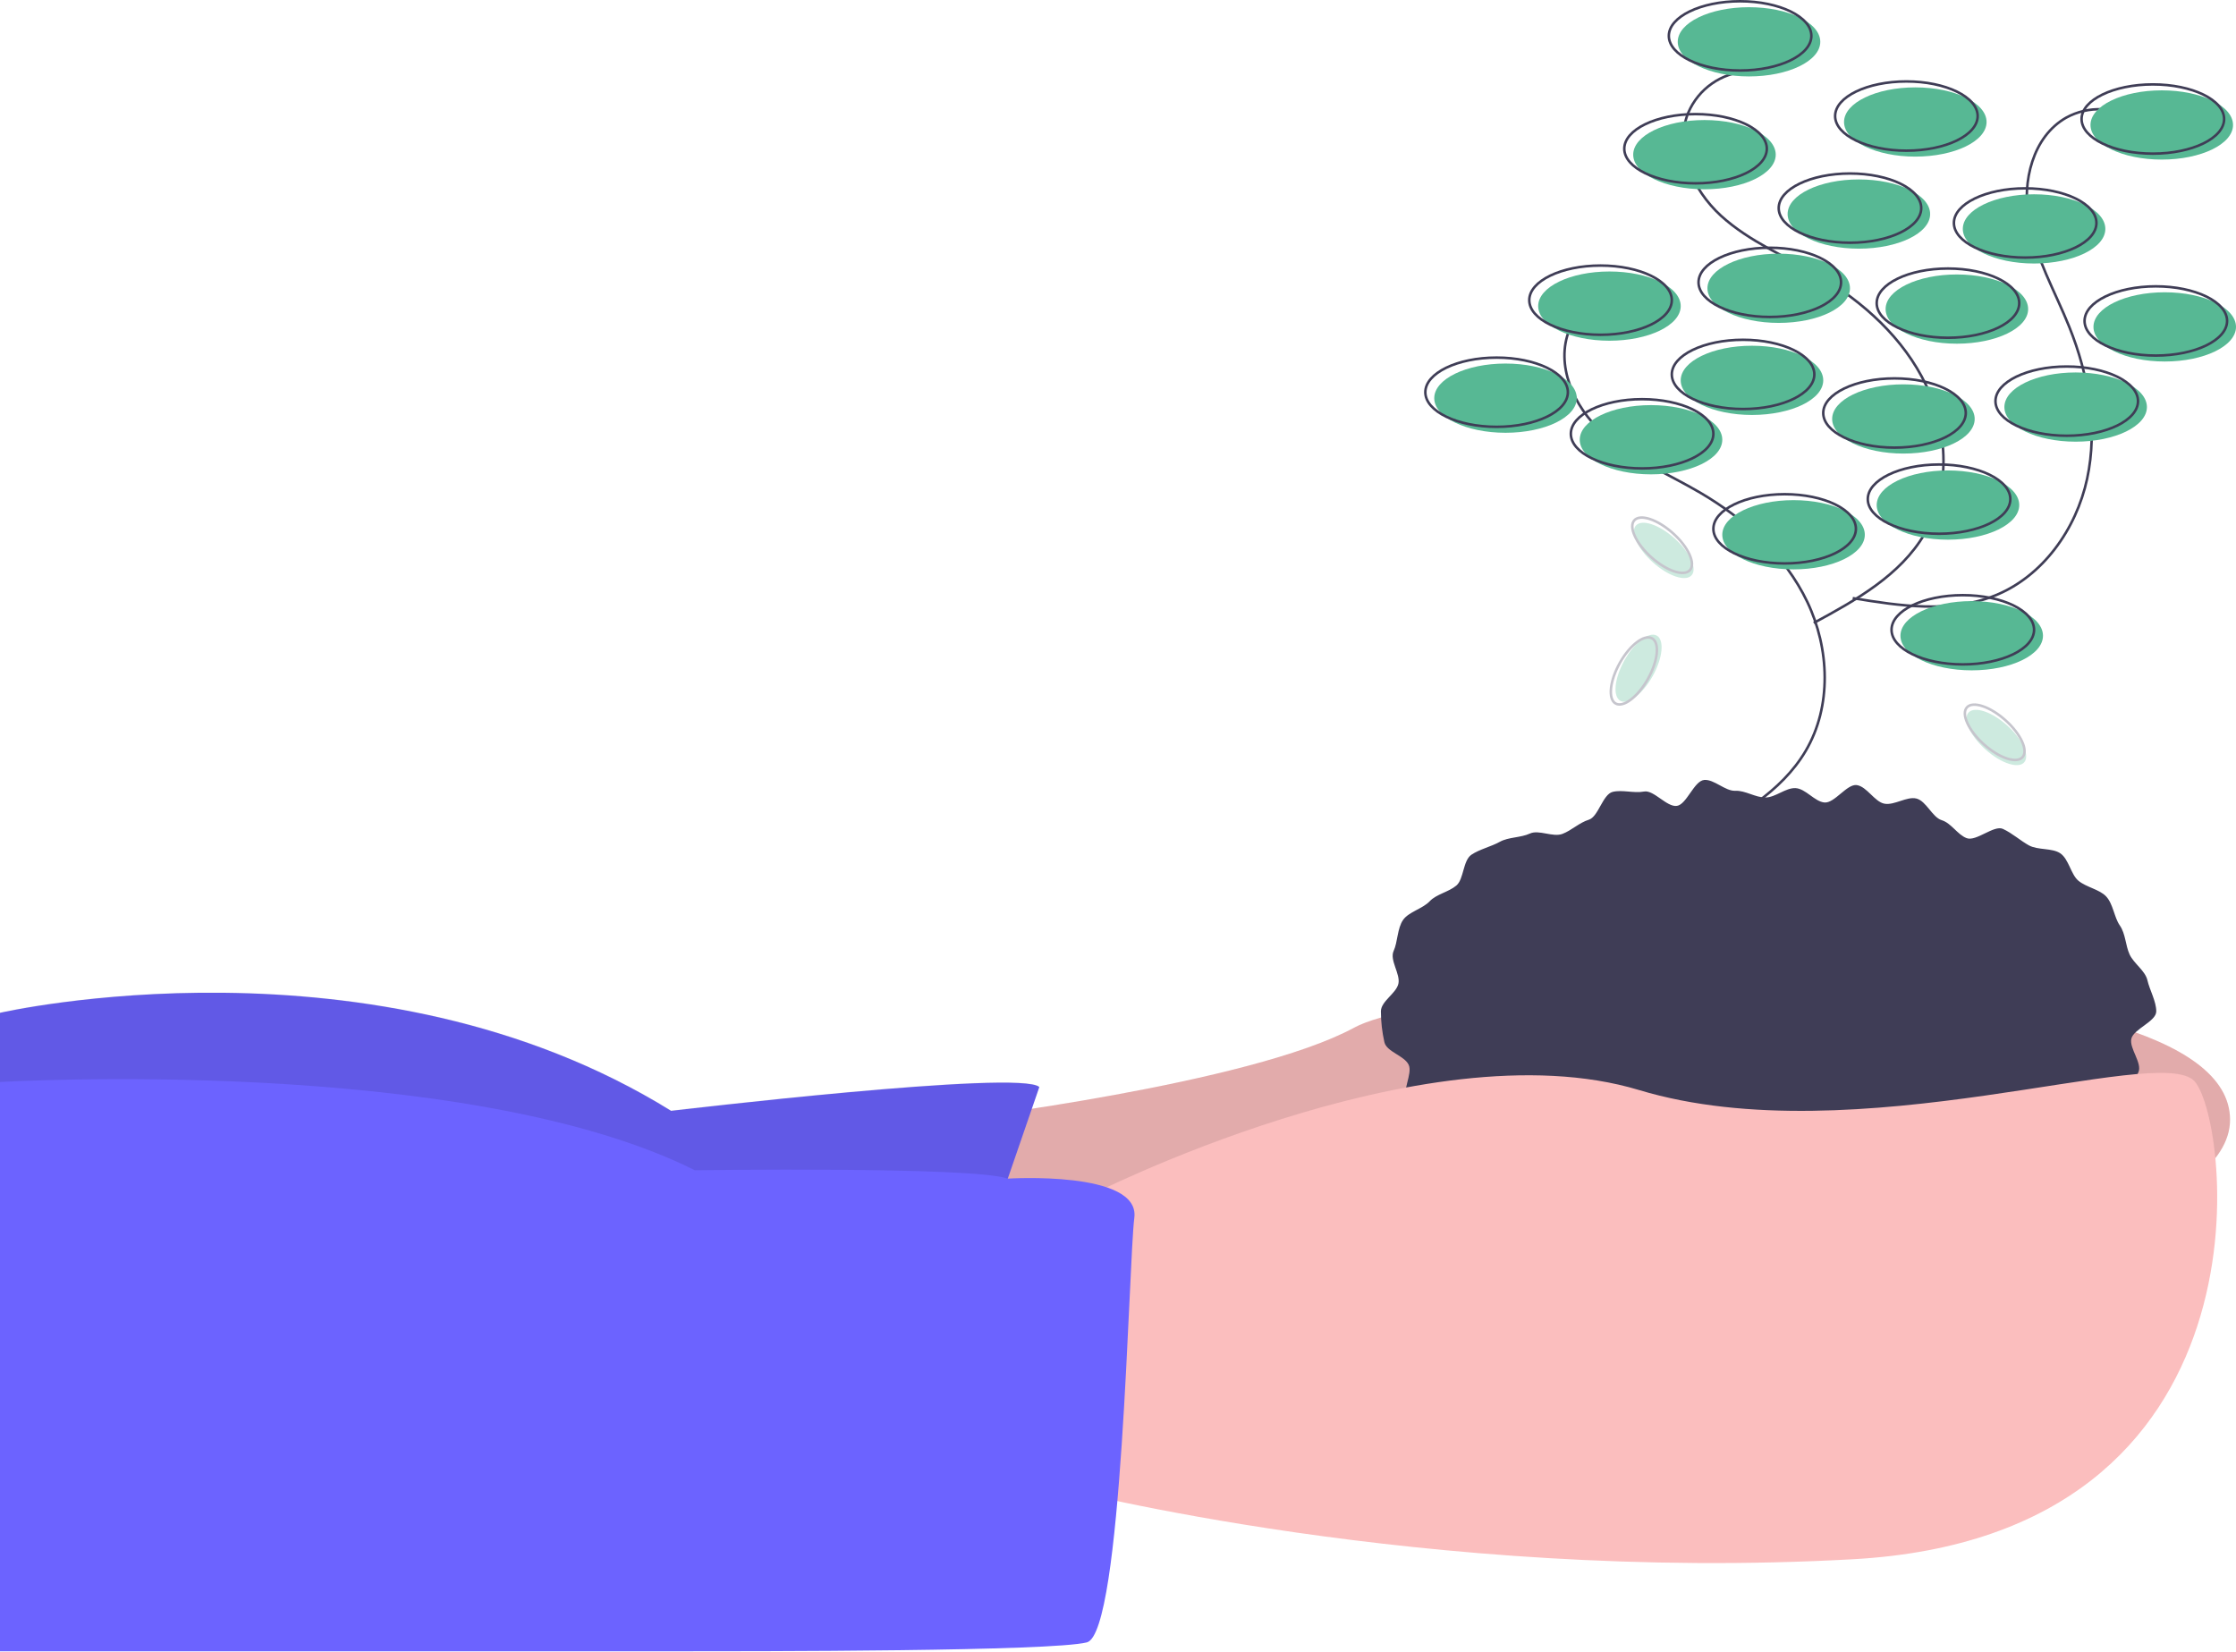
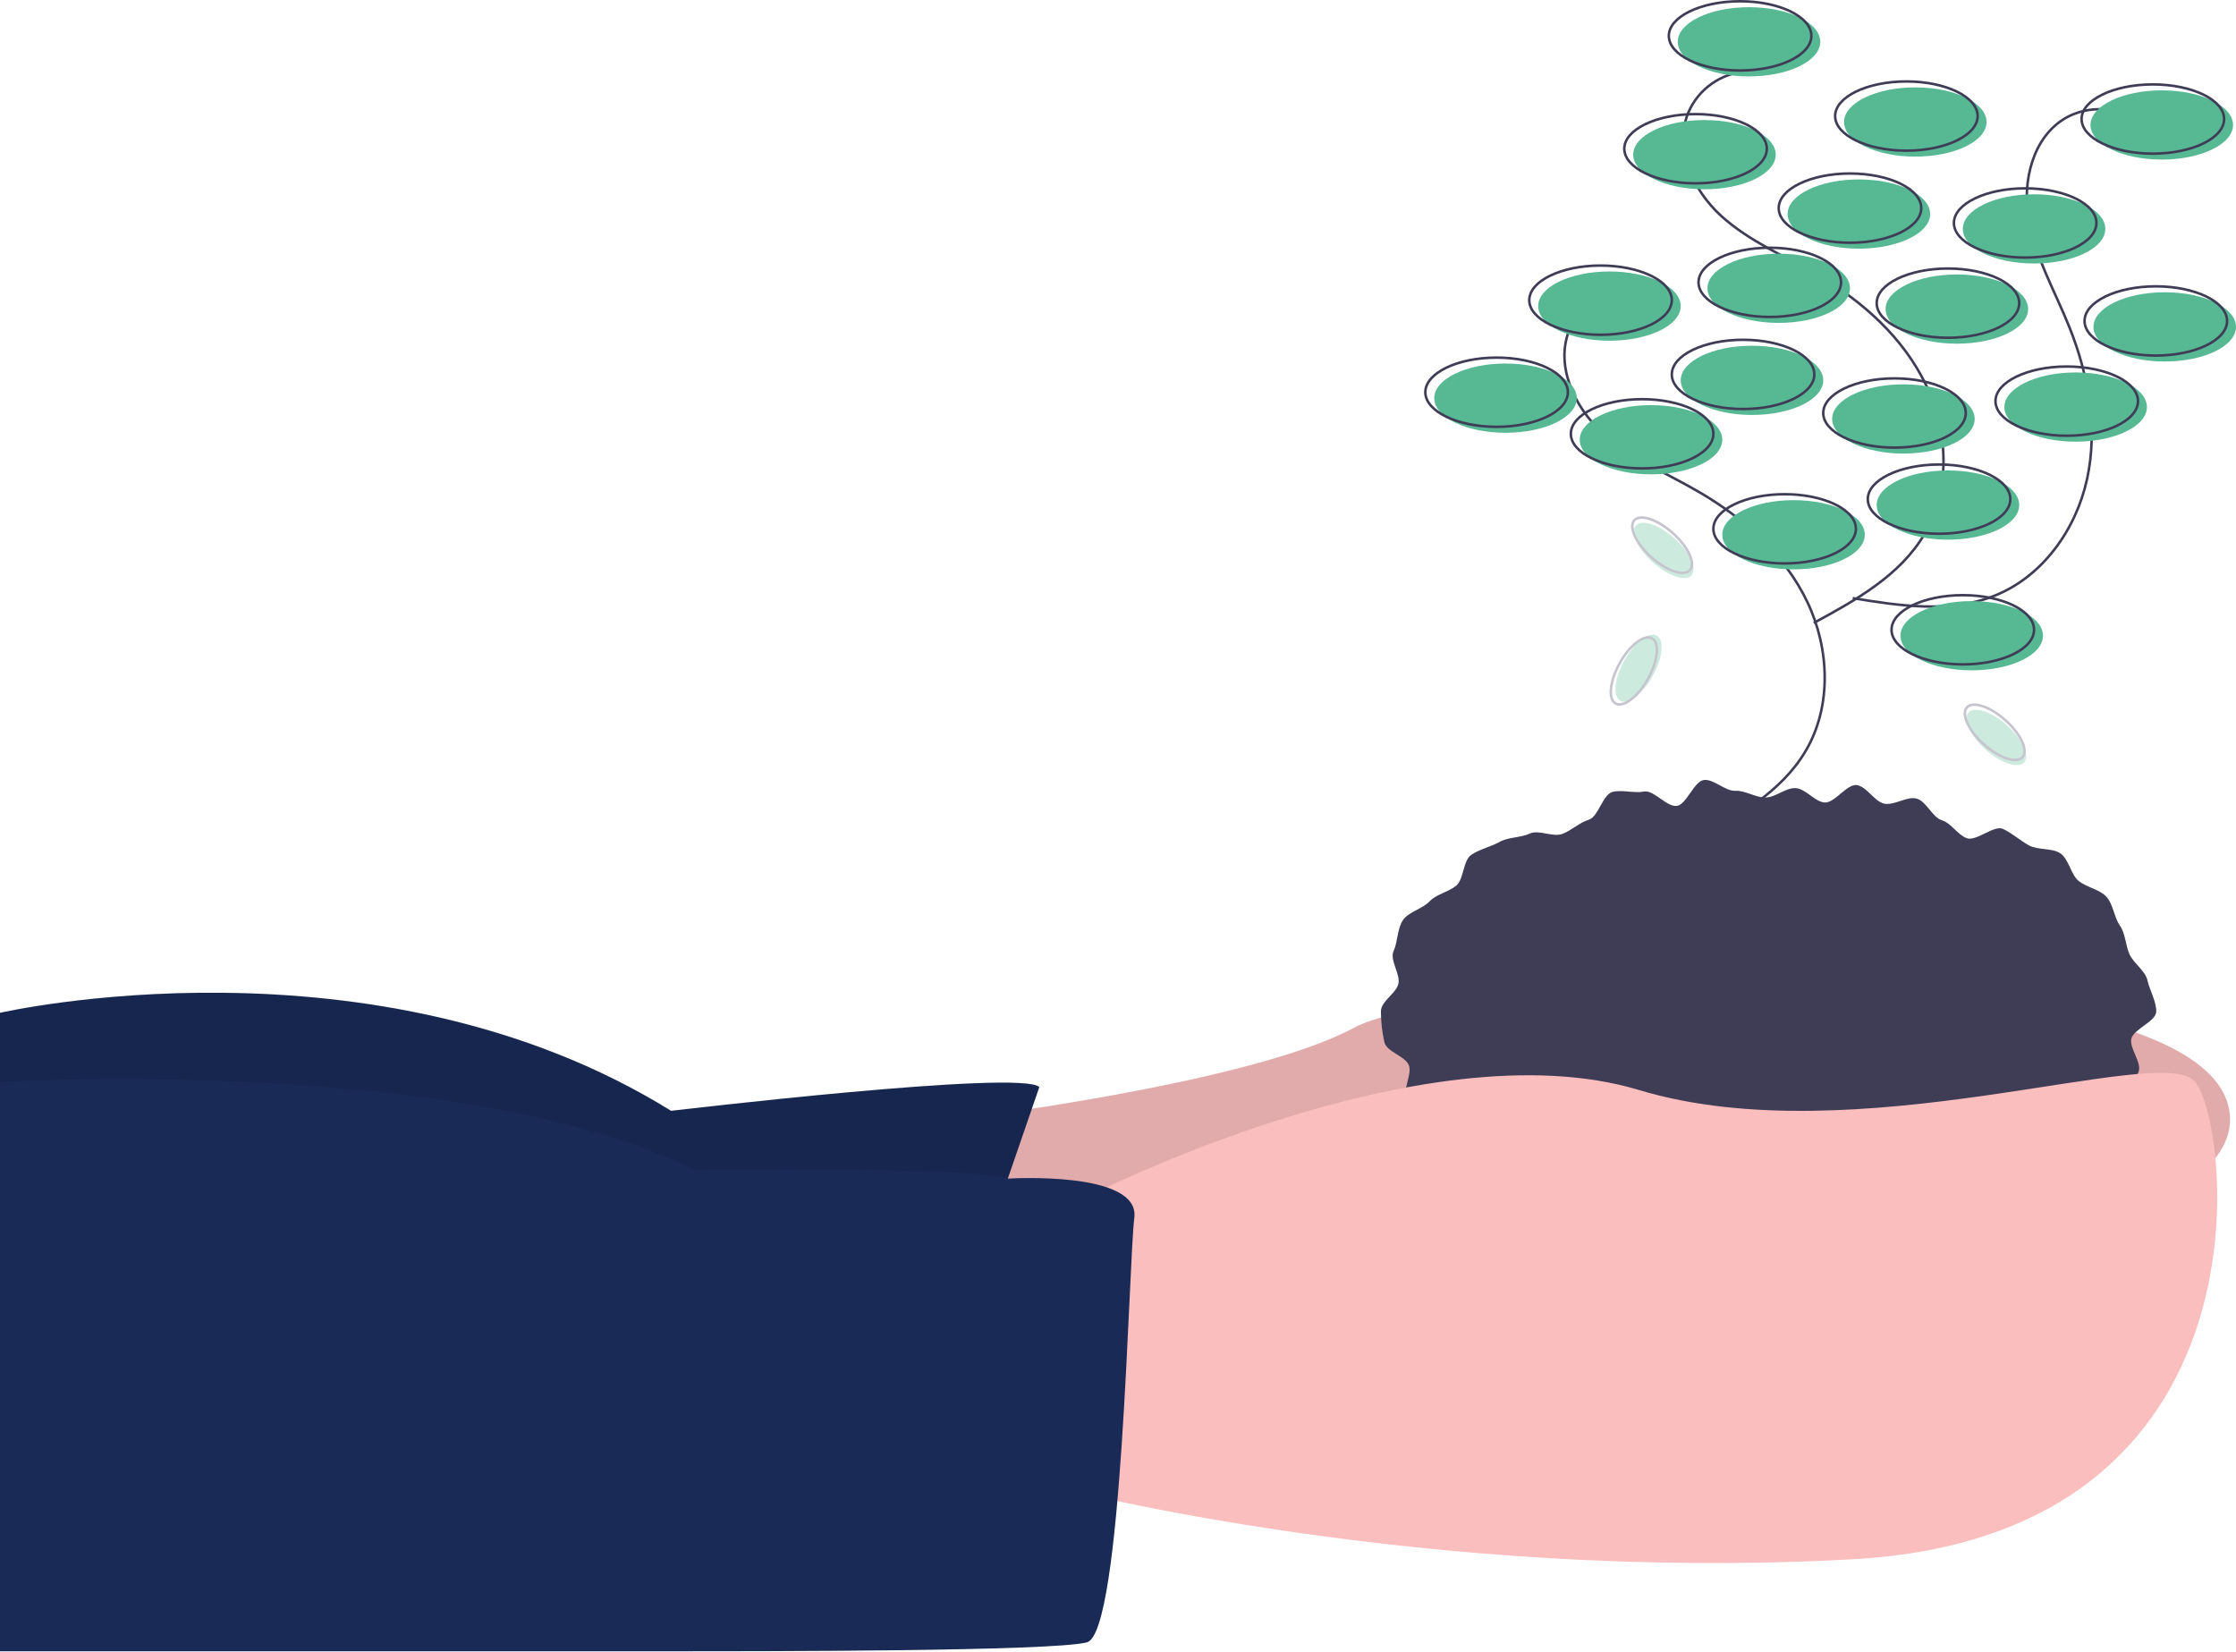
<svg xmlns="http://www.w3.org/2000/svg" data-name="Layer 1" width="886" height="654.301" viewBox="0 0 886 654.301">
  <path d="M534.697,566.284s117.663-14.12,158.845-36.475,347.105-32.946,347.105,36.475S688.835,666.298,688.835,666.298L504.105,655.708Z" transform="translate(-157 -122.5995)" fill="#fbbebe" />
  <path d="M534.697,566.284s117.663-14.12,158.845-36.475,347.105-32.946,347.105,36.475S688.835,666.298,688.835,666.298L504.105,655.708Z" transform="translate(-157 -122.5995)" opacity="0.1" />
-   <path d="M568.819,553.341l-24.709,71.774L157,629.822V523.926s148.255-34.122,265.918,38.829C422.918,562.754,561.76,546.282,568.819,553.341Z" transform="translate(-157 -122.5995)" fill="#6c63ff" />
+   <path d="M568.819,553.341l-24.709,71.774L157,629.822V523.926s148.255-34.122,265.918,38.829C422.918,562.754,561.76,546.282,568.819,553.341Z" transform="translate(-157 -122.5995)" fill="#192a56" />
  <path d="M568.819,553.226,544.11,625,157,629.707V523.81s148.255-34.122,265.918,38.829C422.918,562.639,561.76,546.166,568.819,553.226Z" transform="translate(-157 -122.5995)" opacity="0.1" />
  <path d="M1011.404,523.337c0,4.01-8.993,6.987-9.877,10.856-.877,3.837,4.466,9.672,2.775,13.336a72.563,72.563,0,0,1-6.172,10.733c-2.215,3.171-9.057,2.708-11.862,5.682a94.319,94.319,0,0,1-8.712,7.576c-2.977,2.476-7.01,2.995-10.395,5.274-3.219,2.167-2.829,10.116-6.389,12.089-3.402,1.886-8.61.369-12.3,2.064-3.542,1.627-5.41,7.511-9.197,8.95-3.652,1.388-8.173.79-12.034,1.992-3.737,1.163-7.918.974-11.834,1.954-3.803.951-6.707,6.651-10.662,7.419-3.854.749-8.371-1.248-12.356-.681-3.892.554-8.418-4.372-12.421-3.999-3.918.365-7.611,2.645-11.624,2.829-3.935.181-7.825,1.914-11.839,1.914-4.013,0-8.155,3.765-12.089,3.585-4.013-.184-7.646-5.891-11.564-6.256-4.004-.373-8.779,5.589-12.671,5.035-3.985-.567-7.141-6.402-10.995-7.151-3.957-.769-9.067,3.402-12.87,2.451-3.916-.979-6.241-7.768-9.978-8.931-3.861-1.202-8.647.426-12.299-.962-3.788-1.439-8.402-1.208-11.944-2.835-3.69-1.695-6.339-5.706-9.742-7.591-3.56-1.973-5.202-6.867-8.421-9.035-3.385-2.279-8.543-1.988-11.52-4.464-3.143-2.614-9.032-2.75-11.684-5.563-2.805-2.974-3.94-7.969-6.155-11.141-2.333-3.34,2.245-10.403.617-13.933-1.69-3.664-8.756-5.152-9.632-8.989a56.435,56.435,0,0,1-1.384-12.207c0-4.01,6.043-7.075,6.927-10.943.877-3.837-3.571-9.348-1.88-13.012,1.629-3.531,1.421-8.959,3.754-12.3,2.215-3.171,7.742-4.415,10.548-7.389,2.652-2.812,7.4-3.596,10.543-6.21,2.977-2.476,2.598-9.942,5.983-12.221,3.219-2.167,7.712-3.156,11.273-5.129,3.402-1.886,8.217-1.568,11.907-3.263,3.542-1.627,9.091,1.579,12.877.14,3.652-1.388,6.614-4.421,10.476-5.623,3.737-1.163,5.493-10.035,9.409-11.014,3.803-.951,8.481.628,12.437-.141,3.854-.749,9.04,6.251,13.025,5.684,3.892-.554,6.802-9.898,10.806-10.27,3.918-.365,8.337,4.475,12.349,4.29,3.935-.181,7.886,2.655,11.9,2.655,4.013,0,8.012-3.892,11.946-3.711,4.013.184,7.551,5.327,11.469,5.692,4.004.373,8.919-7.45,12.811-6.896,3.985.567,7.064,6.614,10.918,7.363,3.957.769,8.912-2.986,12.716-2.034,3.916.979,6.273,7.407,10.01,8.57,3.861,1.202,6.24,5.736,9.892,7.124,3.788,1.439,10.823-5.294,14.366-3.667,3.69,1.695,6.878,4.628,10.28,6.514,3.56,1.973,9.22.981,12.439,3.148,3.385,2.279,4.218,8.398,7.195,10.874,3.143,2.614,8.327,3.401,10.98,6.213,2.805,2.974,3.195,8.304,5.41,11.476,2.333,3.34,2.26,7.969,3.888,11.499,1.69,3.664,6.202,6.435,7.078,10.271C1008.786,514.895,1011.404,519.328,1011.404,523.337Z" transform="translate(-157 -122.5995)" fill="#3f3d56" />
  <path d="M587.645,596.877S720.604,528.632,806.498,554.518s205.91-18.826,220.029-3.53,34.122,180.024-135.312,189.437-314.159-28.239-314.159-28.239Z" transform="translate(-157 -122.5995)" fill="#fbbebe" />
-   <path d="M556.334,589.609S608.825,586.287,606.471,605.113s-4.707,164.728-18.826,168.258-125.899,3.53-171.788,3.53H157V551.326s183.554-10.928,275.331,34.961C432.331,586.287,542.672,584.694,556.334,589.609Z" transform="translate(-157 -122.5995)" fill="#6c63ff" />
+   <path d="M556.334,589.609S608.825,586.287,606.471,605.113s-4.707,164.728-18.826,168.258-125.899,3.53-171.788,3.53H157V551.326s183.554-10.928,275.331,34.961C432.331,586.287,542.672,584.694,556.334,589.609Z" transform="translate(-157 -122.5995)" fill="#192a56" />
  <path d="M802.239,236.779a27.041,27.041,0,0,0-23.309,16.297c-5.828,14.089,1.676,30.638,12.942,40.912s25.737,16.146,38.886,23.865c17.661,10.368,33.53,24.76,42.367,43.234s9.776,41.359-.611,59.008c-9.641,16.381-27.171,26.186-43.891,35.228" transform="translate(-157 -122.5995)" fill="none" stroke="#3f3d56" stroke-miterlimit="10" />
  <path d="M849.304,150.885a27.041,27.041,0,0,0-23.309,16.297c-5.828,14.089,1.676,30.638,12.942,40.912s25.737,16.146,38.886,23.865c17.661,10.368,33.53,24.76,42.367,43.234s9.776,41.359-.611,59.008c-9.641,16.381-27.171,26.186-43.891,35.228" transform="translate(-157 -122.5995)" fill="none" stroke="#3f3d56" stroke-miterlimit="10" />
  <path d="M1004.051,170.64a27.041,27.041,0,0,0-28.408-1.382c-13.233,7.572-17.431,25.252-14.812,40.272s10.467,28.523,16.138,42.675c7.618,19.009,11.356,40.104,7.034,60.122s-17.588,38.688-36.606,46.285c-17.652,7.051-37.515,4.072-56.271.987" transform="translate(-157 -122.5995)" fill="none" stroke="#3f3d56" stroke-miterlimit="10" />
  <ellipse cx="710.683" cy="211.889" rx="28.239" ry="13.716" fill="#57b894" />
  <ellipse cx="707.153" cy="209.536" rx="28.239" ry="13.716" fill="none" stroke="#3f3d56" stroke-miterlimit="10" />
  <ellipse cx="771.867" cy="200.123" rx="28.239" ry="13.716" fill="#57b894" />
  <ellipse cx="768.337" cy="197.77" rx="28.239" ry="13.716" fill="none" stroke="#3f3d56" stroke-miterlimit="10" />
  <ellipse cx="781.28" cy="251.895" rx="28.239" ry="13.716" fill="#57b894" />
  <ellipse cx="777.75" cy="249.541" rx="28.239" ry="13.716" fill="none" stroke="#3f3d56" stroke-miterlimit="10" />
  <ellipse cx="775.397" cy="122.466" rx="28.239" ry="13.716" fill="#57b894" />
  <ellipse cx="771.867" cy="120.113" rx="28.239" ry="13.716" fill="none" stroke="#3f3d56" stroke-miterlimit="10" />
  <ellipse cx="704.799" cy="114.229" rx="28.239" ry="13.716" fill="#57b894" />
  <ellipse cx="701.27" cy="111.876" rx="28.239" ry="13.716" fill="none" stroke="#3f3d56" stroke-miterlimit="10" />
  <ellipse cx="736.568" cy="84.814" rx="28.239" ry="13.716" fill="#57b894" />
  <ellipse cx="733.039" cy="82.46" rx="28.239" ry="13.716" fill="none" stroke="#3f3d56" stroke-miterlimit="10" />
  <ellipse cx="805.989" cy="90.697" rx="28.239" ry="13.716" fill="#57b894" />
  <ellipse cx="802.46" cy="88.344" rx="28.239" ry="13.716" fill="none" stroke="#3f3d56" stroke-miterlimit="10" />
  <ellipse cx="857.761" cy="129.526" rx="28.239" ry="13.716" fill="#57b894" />
  <ellipse cx="854.231" cy="127.172" rx="28.239" ry="13.716" fill="none" stroke="#3f3d56" stroke-miterlimit="10" />
  <ellipse cx="675.384" cy="61.281" rx="28.239" ry="13.716" fill="#57b894" />
  <ellipse cx="671.854" cy="58.928" rx="28.239" ry="13.716" fill="none" stroke="#3f3d56" stroke-miterlimit="10" />
  <ellipse cx="693.033" cy="16.569" rx="28.239" ry="13.716" fill="#57b894" />
  <ellipse cx="689.503" cy="14.216" rx="28.239" ry="13.716" fill="none" stroke="#3f3d56" stroke-miterlimit="10" />
  <ellipse cx="856.584" cy="49.515" rx="28.239" ry="13.716" fill="#57b894" />
  <ellipse cx="853.054" cy="47.162" rx="28.239" ry="13.716" fill="none" stroke="#3f3d56" stroke-miterlimit="10" />
  <ellipse cx="596.55" cy="157.765" rx="28.239" ry="13.716" fill="#57b894" />
  <ellipse cx="593.02" cy="155.411" rx="28.239" ry="13.716" fill="none" stroke="#3f3d56" stroke-miterlimit="10" />
  <ellipse cx="694.21" cy="150.705" rx="28.239" ry="13.716" fill="#57b894" />
  <ellipse cx="690.68" cy="148.352" rx="28.239" ry="13.716" fill="none" stroke="#3f3d56" stroke-miterlimit="10" />
  <ellipse cx="822.462" cy="161.294" rx="28.239" ry="13.716" fill="#57b894" />
  <ellipse cx="818.932" cy="158.941" rx="28.239" ry="13.716" fill="none" stroke="#3f3d56" stroke-miterlimit="10" />
  <ellipse cx="754.218" cy="166.001" rx="28.239" ry="13.716" fill="#57b894" />
  <ellipse cx="750.688" cy="163.648" rx="28.239" ry="13.716" fill="none" stroke="#3f3d56" stroke-miterlimit="10" />
  <ellipse cx="758.924" cy="48.338" rx="28.239" ry="13.716" fill="#57b894" />
  <ellipse cx="755.394" cy="45.985" rx="28.239" ry="13.716" fill="none" stroke="#3f3d56" stroke-miterlimit="10" />
  <ellipse cx="637.732" cy="121.289" rx="28.239" ry="13.716" fill="#57b894" />
  <ellipse cx="634.202" cy="118.936" rx="28.239" ry="13.716" fill="none" stroke="#3f3d56" stroke-miterlimit="10" />
  <ellipse cx="654.205" cy="174.237" rx="28.239" ry="13.716" fill="#57b894" />
  <ellipse cx="650.675" cy="171.884" rx="28.239" ry="13.716" fill="none" stroke="#3f3d56" stroke-miterlimit="10" />
  <g opacity="0.3">
    <ellipse cx="806.269" cy="387.365" rx="14.794" ry="6.407" transform="translate(-82.2221 779.5881) rotate(-60.79941)" fill="#57b894" />
    <ellipse cx="804.407" cy="388.443" rx="14.794" ry="6.407" transform="translate(-84.11655 778.515) rotate(-60.79941)" fill="none" stroke="#3f3d56" stroke-miterlimit="10" />
  </g>
  <g opacity="0.3">
    <ellipse cx="948.032" cy="414.816" rx="6.407" ry="14.794" transform="translate(-150.3063 722.0064) rotate(-48.17218)" fill="#57b894" />
    <ellipse cx="947.387" cy="412.764" rx="6.407" ry="14.794" transform="translate(-148.9918 720.8422) rotate(-48.17218)" fill="none" stroke="#3f3d56" stroke-miterlimit="10" />
  </g>
  <g opacity="0.3">
    <ellipse cx="816.25" cy="340.689" rx="6.407" ry="14.794" transform="translate(-138.9674 599.1163) rotate(-48.17218)" fill="#57b894" />
    <ellipse cx="815.605" cy="338.636" rx="6.407" ry="14.794" transform="translate(-137.6529 597.9521) rotate(-48.17218)" fill="none" stroke="#3f3d56" stroke-miterlimit="10" />
  </g>
</svg>
